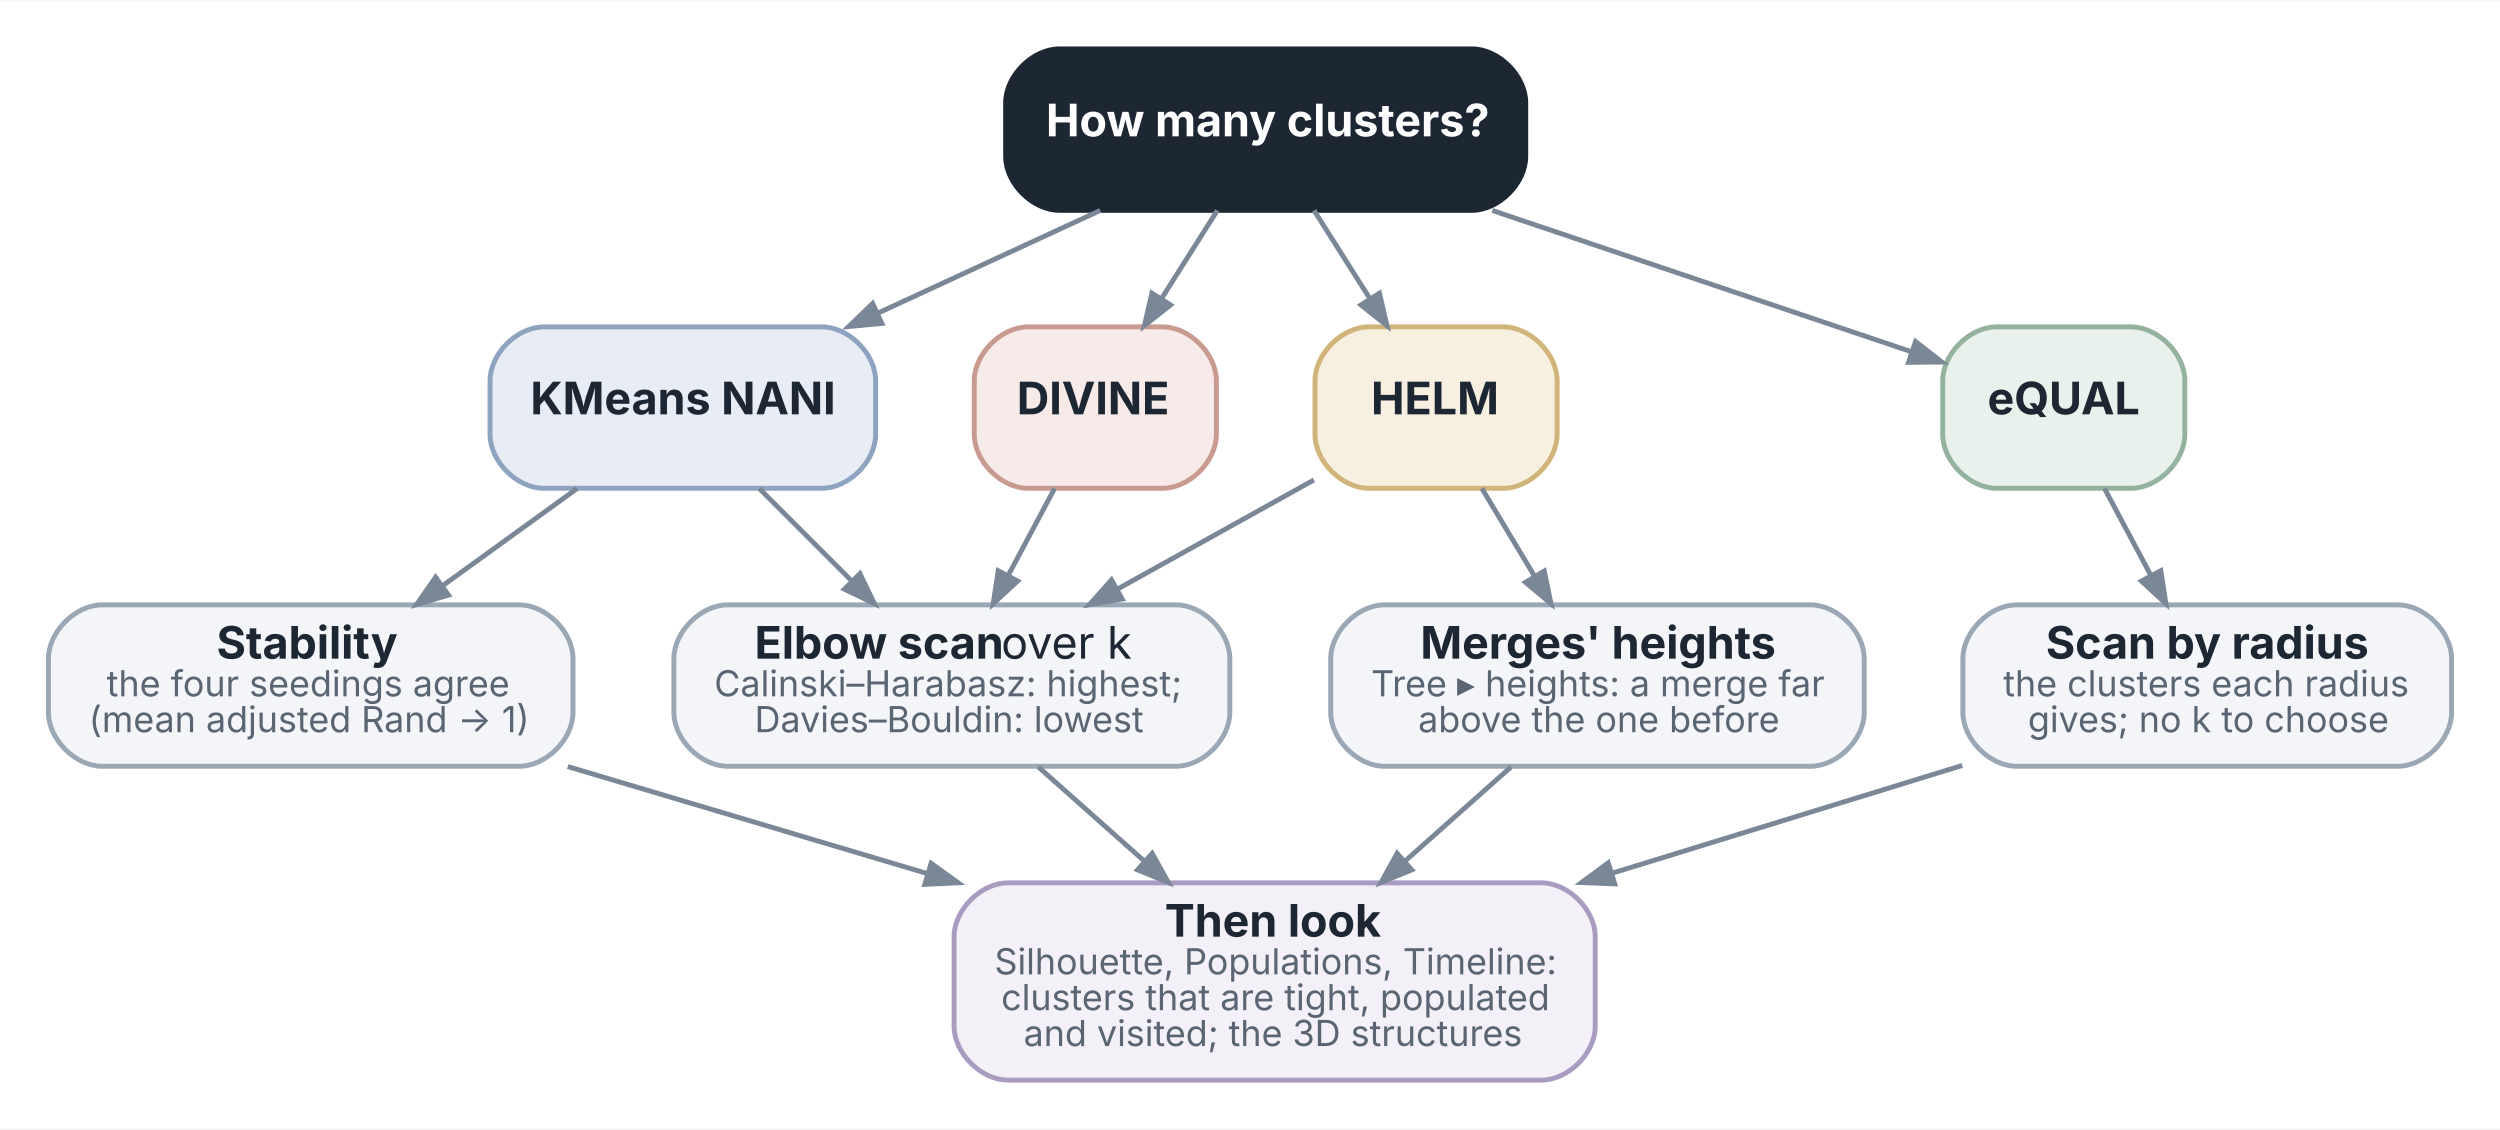
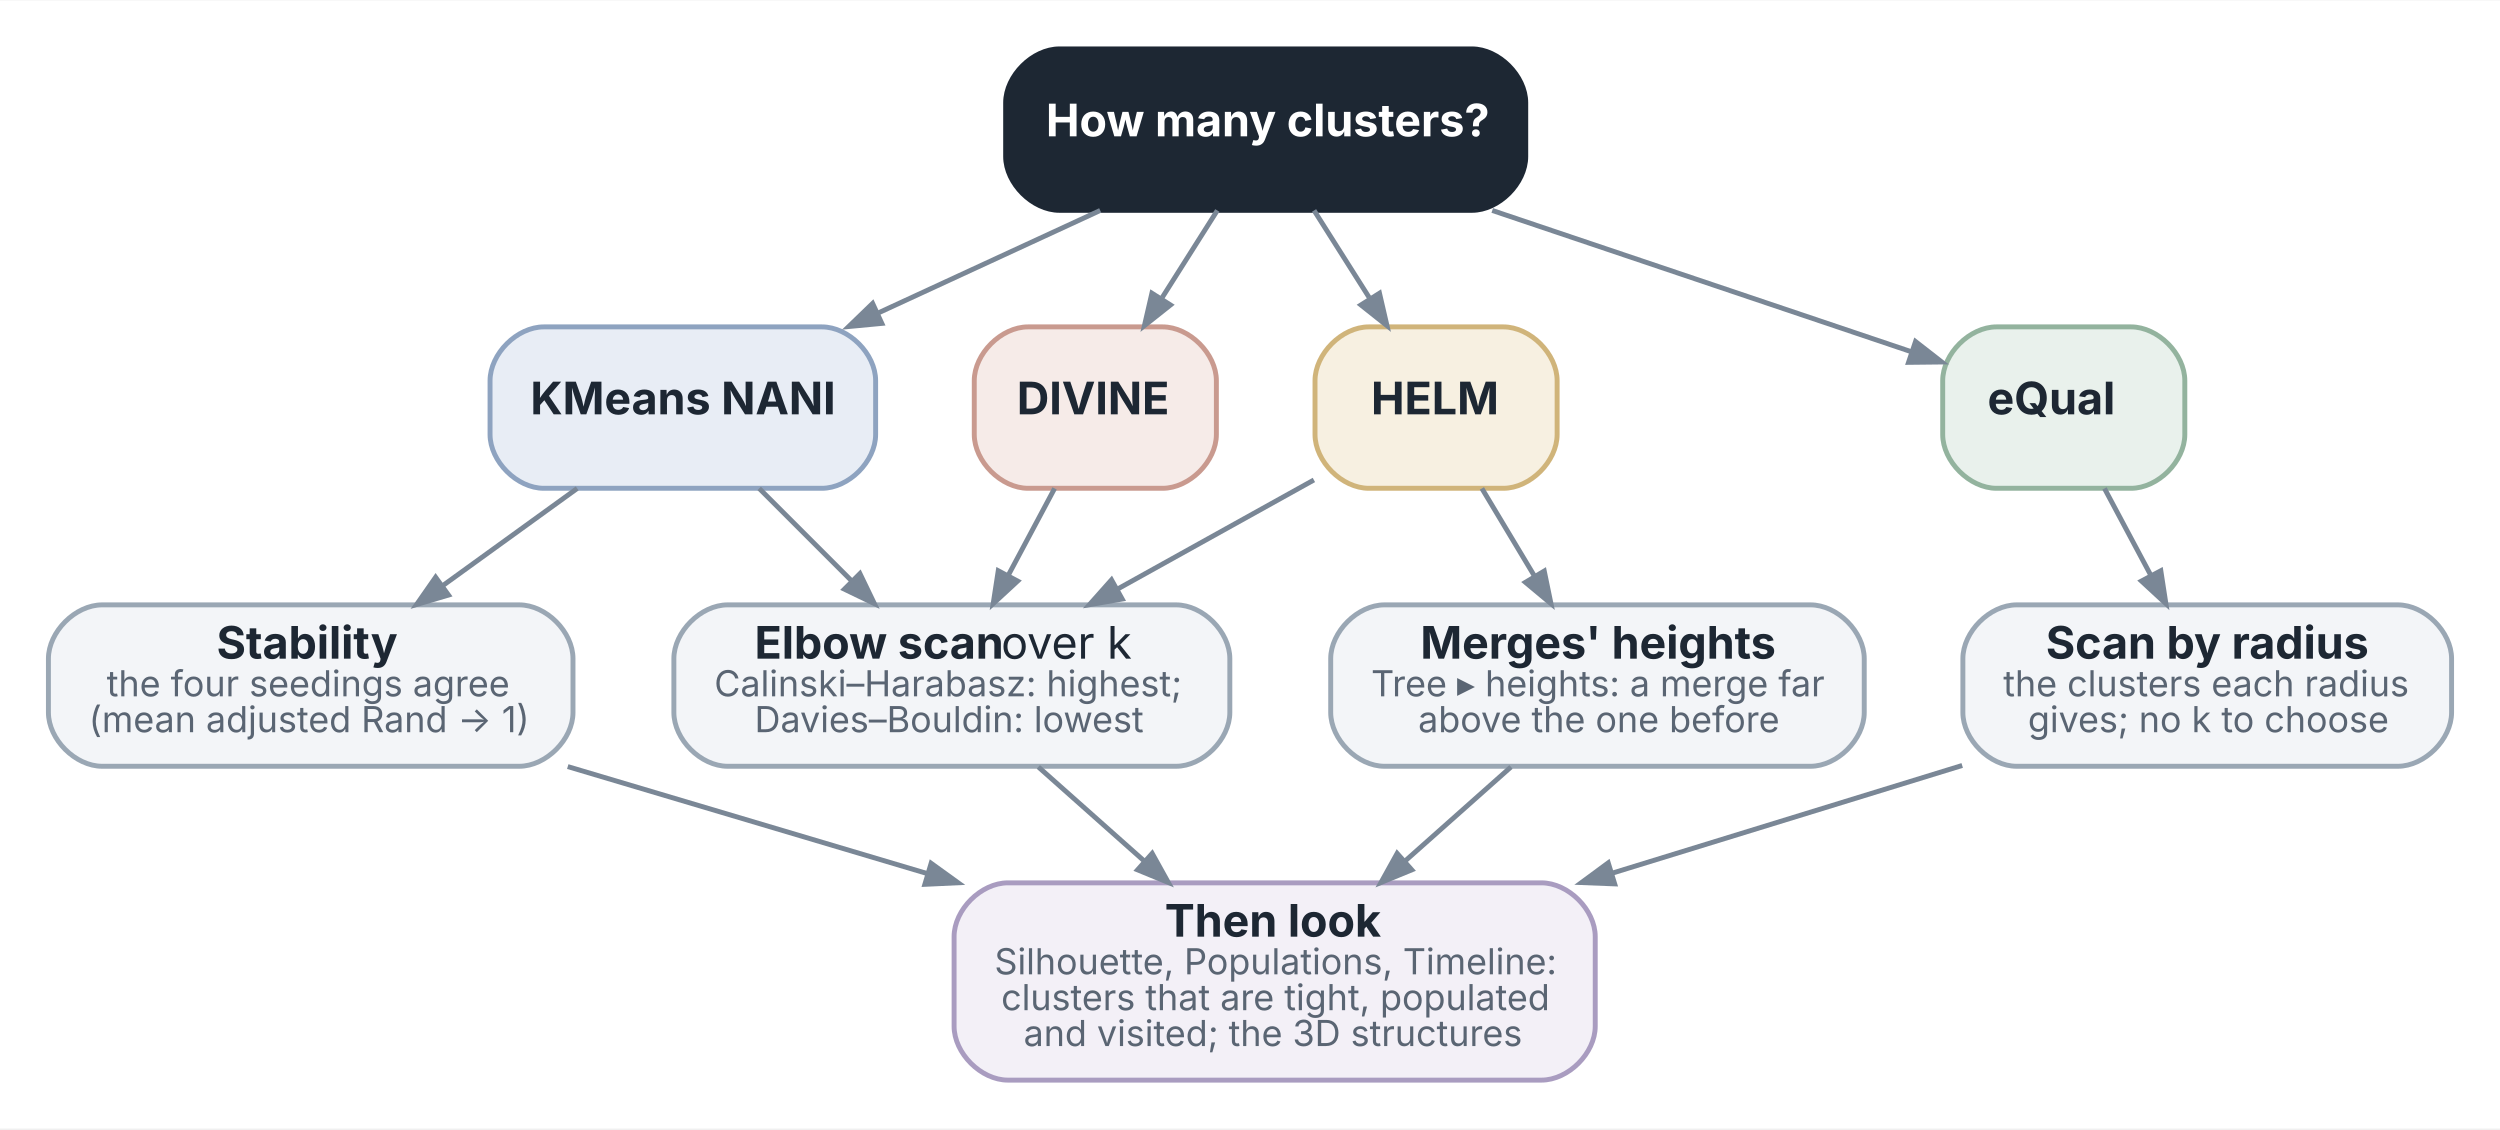
<svg xmlns="http://www.w3.org/2000/svg" width="558pt" height="252pt" viewBox="0.00 0.00 557.60 251.60">
  <g id="graph0" class="graph" transform="scale(1 1) rotate(0) translate(10.8 240.8)">
    <polygon fill="white" stroke="transparent" points="-10.8,10.8 -10.8,-240.8 546.8,-240.8 546.8,10.8 -10.8,10.8" />
    <g id="node1" class="node">
      <path fill="#1d2733" stroke="#1d2733" stroke-width="1.1" d="M317.5,-230C317.5,-230 225.5,-230 225.5,-230 219.5,-230 213.5,-224 213.5,-218 213.5,-218 213.5,-206 213.5,-206 213.5,-200 219.5,-194 225.5,-194 225.5,-194 317.5,-194 317.5,-194 323.5,-194 329.5,-200 329.5,-206 329.5,-206 329.5,-218 329.5,-218 329.5,-224 323.5,-230 317.5,-230" />
      <text text-anchor="start" x="222.5" y="-210.5" font-family="Inter" font-weight="bold" font-size="10.00" fill="white">How many clusters?</text>
    </g>
    <g id="node2" class="node">
      <path fill="#e8edf5" stroke="#8ea3c0" stroke-width="1.1" d="M172.5,-168C172.5,-168 110.5,-168 110.5,-168 104.5,-168 98.5,-162 98.5,-156 98.5,-156 98.5,-144 98.5,-144 98.5,-138 104.5,-132 110.5,-132 110.5,-132 172.5,-132 172.5,-132 178.5,-132 184.5,-138 184.5,-144 184.5,-144 184.5,-156 184.5,-156 184.5,-162 178.5,-168 172.5,-168" />
      <text text-anchor="start" x="107.5" y="-148.5" font-family="Inter" font-weight="bold" font-size="10.00" fill="#1d2733">KMeans NANI</text>
    </g>
    <g id="edge1" class="edge">
      <path fill="none" stroke="#7a8796" stroke-width="1.1" d="M234.59,-193.97C219.23,-186.87 201.26,-178.58 185.23,-171.18" />
      <polygon fill="#7a8796" stroke="#7a8796" stroke-width="1.1" points="185.88,-168.78 178.5,-168.08 183.83,-173.23 185.88,-168.78" />
    </g>
    <g id="node3" class="node">
      <path fill="#f6ebe8" stroke="#c99a8f" stroke-width="1.1" d="M248.5,-168C248.5,-168 218.5,-168 218.5,-168 212.5,-168 206.5,-162 206.5,-156 206.5,-156 206.5,-144 206.5,-144 206.5,-138 212.5,-132 218.5,-132 218.5,-132 248.5,-132 248.5,-132 254.5,-132 260.5,-138 260.5,-144 260.5,-144 260.5,-156 260.5,-156 260.5,-162 254.5,-168 248.5,-168" />
      <text text-anchor="start" x="216" y="-148.5" font-family="Inter" font-weight="bold" font-size="10.00" fill="#1d2733">DIVINE</text>
    </g>
    <g id="edge2" class="edge">
      <path fill="none" stroke="#7a8796" stroke-width="1.1" d="M260.71,-193.97C256.89,-187.94 252.53,-181.05 248.43,-174.57" />
      <polygon fill="#7a8796" stroke="#7a8796" stroke-width="1.1" points="250.26,-172.89 244.45,-168.28 246.12,-175.51 250.26,-172.89" />
    </g>
    <g id="node4" class="node">
      <path fill="#f7f0e1" stroke="#d0b47a" stroke-width="1.1" d="M324.5,-168C324.5,-168 294.5,-168 294.5,-168 288.5,-168 282.5,-162 282.5,-156 282.5,-156 282.5,-144 282.5,-144 282.5,-138 288.5,-132 294.5,-132 294.5,-132 324.5,-132 324.5,-132 330.5,-132 336.5,-138 336.5,-144 336.5,-144 336.5,-156 336.5,-156 336.5,-162 330.5,-168 324.5,-168" />
      <text text-anchor="start" x="295" y="-148.5" font-family="Inter" font-weight="bold" font-size="10.00" fill="#1d2733">HELM</text>
    </g>
    <g id="edge3" class="edge">
      <path fill="none" stroke="#7a8796" stroke-width="1.1" d="M282.29,-193.97C286.11,-187.94 290.47,-181.05 294.57,-174.57" />
      <polygon fill="#7a8796" stroke="#7a8796" stroke-width="1.1" points="296.88,-175.51 298.55,-168.28 292.74,-172.89 296.88,-175.51" />
    </g>
    <g id="node5" class="node">
      <path fill="#e9f1ec" stroke="#93b39e" stroke-width="1.1" d="M464.5,-168C464.5,-168 434.5,-168 434.5,-168 428.5,-168 422.5,-162 422.5,-156 422.5,-156 422.5,-144 422.5,-144 422.5,-138 428.5,-132 434.5,-132 434.5,-132 464.5,-132 464.5,-132 470.5,-132 476.5,-138 476.5,-144 476.5,-144 476.5,-156 476.5,-156 476.5,-162 470.5,-168 464.5,-168" />
-       <text text-anchor="start" x="432.5" y="-148.5" font-family="Inter" font-weight="bold" font-size="10.00" fill="#1d2733">eQUAL</text>
+       <text text-anchor="start" x="432.5" y="-148.5" font-family="Inter" font-weight="bold" font-size="10.00" fill="#1d2733">eQual</text>
    </g>
    <g id="edge4" class="edge">
      <path fill="none" stroke="#7a8796" stroke-width="1.1" d="M322.03,-193.97C351.94,-183.89 389.03,-171.38 415.47,-162.47" />
      <polygon fill="#7a8796" stroke="#7a8796" stroke-width="1.1" points="416.44,-164.73 422.29,-160.17 414.88,-160.09 416.44,-164.73" />
    </g>
    <g id="node6" class="node">
      <path fill="#f3f5f8" stroke="#9aa7b4" stroke-width="1.1" d="M251.5,-106C251.5,-106 151.5,-106 151.5,-106 145.5,-106 139.5,-100 139.5,-94 139.5,-94 139.5,-82 139.5,-82 139.5,-76 145.5,-70 151.5,-70 151.5,-70 251.5,-70 251.5,-70 257.5,-70 263.5,-76 263.5,-82 263.5,-82 263.5,-94 263.5,-94 263.5,-100 257.5,-106 251.5,-106" />
      <text text-anchor="start" x="157.5" y="-94" font-family="Inter" font-weight="bold" font-size="10.00" fill="#1d2733">Elbow scan</text>
      <text text-anchor="start" x="212.5" y="-94" font-family="Inter" font-size="10.00" fill="#1d2733"> over k</text>
      <text text-anchor="start" x="148.5" y="-85.6" font-family="Inter" font-size="8.00" fill="#5a6573">Calinski–Harabasz: highest;</text>
      <text text-anchor="start" x="157.5" y="-77.6" font-family="Inter" font-size="8.00" fill="#5a6573">Davies–Bouldin: lowest</text>
    </g>
    <g id="edge5" class="edge">
      <path fill="none" stroke="#7a8796" stroke-width="1.1" d="M158.53,-131.97C164.94,-125.56 172.32,-118.18 179.14,-111.36" />
      <polygon fill="#7a8796" stroke="#7a8796" stroke-width="1.1" points="181,-112.97 184.22,-106.28 177.53,-109.5 181,-112.97" />
    </g>
    <g id="node7" class="node">
      <path fill="#f3f5f8" stroke="#9aa7b4" stroke-width="1.1" d="M105,-106C105,-106 12,-106 12,-106 6,-106 0,-100 0,-94 0,-94 0,-82 0,-82 0,-76 6,-70 12,-70 12,-70 105,-70 105,-70 111,-70 117,-76 117,-82 117,-82 117,-94 117,-94 117,-100 111,-106 105,-106" />
      <text text-anchor="start" x="37.5" y="-94" font-family="Inter" font-weight="bold" font-size="10.00" fill="#1d2733">Stability</text>
      <text text-anchor="start" x="13" y="-85.6" font-family="Inter" font-size="8.00" fill="#5a6573">the four seedings agree</text>
      <text text-anchor="start" x="9" y="-77.6" font-family="Inter" font-size="8.00" fill="#5a6573">(mean adjusted Rand → 1)</text>
    </g>
    <g id="edge6" class="edge">
      <path fill="none" stroke="#7a8796" stroke-width="1.1" d="M117.94,-131.97C108.56,-125.19 97.68,-117.32 87.8,-110.18" />
      <polygon fill="#7a8796" stroke="#7a8796" stroke-width="1.1" points="89.23,-108.19 82.12,-106.08 86.36,-112.16 89.23,-108.19" />
    </g>
    <g id="edge7" class="edge">
      <path fill="none" stroke="#7a8796" stroke-width="1.1" d="M224.42,-131.97C221.2,-125.94 217.52,-119.05 214.07,-112.57" />
      <polygon fill="#7a8796" stroke="#7a8796" stroke-width="1.1" points="216.17,-111.31 210.72,-106.28 211.85,-113.61 216.17,-111.31" />
    </g>
    <g id="edge8" class="edge">
      <path fill="none" stroke="#7a8796" stroke-width="1.1" d="M282.25,-133.86C269.02,-126.51 252.94,-117.58 238.62,-109.62" />
      <polygon fill="#7a8796" stroke="#7a8796" stroke-width="1.1" points="239.49,-107.3 232.18,-106.04 237.11,-111.58 239.49,-107.3" />
    </g>
    <g id="node8" class="node">
      <path fill="#f3f5f8" stroke="#9aa7b4" stroke-width="1.1" d="M393,-106C393,-106 298,-106 298,-106 292,-106 286,-100 286,-94 286,-94 286,-82 286,-82 286,-76 292,-70 298,-70 298,-70 393,-70 393,-70 399,-70 405,-76 405,-82 405,-82 405,-94 405,-94 405,-100 399,-106 393,-106" />
      <text text-anchor="start" x="306" y="-94" font-family="Inter" font-weight="bold" font-size="10.00" fill="#1d2733">Merges' heights</text>
      <text text-anchor="start" x="295" y="-85.6" font-family="Inter" font-size="8.00" fill="#5a6573">Tree ▸ heights: a merge far</text>
      <text text-anchor="start" x="305.5" y="-77.6" font-family="Inter" font-size="8.00" fill="#5a6573">above the one before</text>
    </g>
    <g id="edge9" class="edge">
      <path fill="none" stroke="#7a8796" stroke-width="1.1" d="M319.72,-131.97C323.34,-125.94 327.47,-119.05 331.36,-112.57" />
      <polygon fill="#7a8796" stroke="#7a8796" stroke-width="1.1" points="333.63,-113.55 335.13,-106.28 329.43,-111.03 333.63,-113.55" />
    </g>
    <g id="node9" class="node">
      <path fill="#f3f5f8" stroke="#9aa7b4" stroke-width="1.1" d="M524,-106C524,-106 439,-106 439,-106 433,-106 427,-100 427,-94 427,-94 427,-82 427,-82 427,-76 433,-70 439,-70 439,-70 524,-70 524,-70 530,-70 536,-76 536,-82 536,-82 536,-94 536,-94 536,-100 530,-106 524,-106" />
      <text text-anchor="start" x="445.5" y="-94" font-family="Inter" font-weight="bold" font-size="10.00" fill="#1d2733">Scan by radius</text>
      <text text-anchor="start" x="436" y="-85.6" font-family="Inter" font-size="8.00" fill="#5a6573">the clusters each radius</text>
      <text text-anchor="start" x="441.5" y="-77.6" font-family="Inter" font-size="8.00" fill="#5a6573">gives; no k to choose</text>
    </g>
    <g id="edge10" class="edge">
      <path fill="none" stroke="#7a8796" stroke-width="1.1" d="M458.58,-131.97C461.8,-125.94 465.48,-119.05 468.93,-112.57" />
      <polygon fill="#7a8796" stroke="#7a8796" stroke-width="1.1" points="471.15,-113.61 472.28,-106.28 466.83,-111.31 471.15,-113.61" />
    </g>
    <g id="node10" class="node">
      <path fill="#f3f0f7" stroke="#a99cc0" stroke-width="1.1" d="M333,-44C333,-44 214,-44 214,-44 208,-44 202,-38 202,-32 202,-32 202,-12 202,-12 202,-6 208,0 214,0 214,0 333,0 333,0 339,0 345,-6 345,-12 345,-12 345,-32 345,-32 345,-38 339,-44 333,-44" />
      <text text-anchor="start" x="249" y="-32" font-family="Inter" font-weight="bold" font-size="10.00" fill="#1d2733">Then look</text>
      <text text-anchor="start" x="211" y="-23.6" font-family="Inter" font-size="8.00" fill="#5a6573">Silhouette, Populations, Timeline:</text>
      <text text-anchor="start" x="212.5" y="-15.6" font-family="Inter" font-size="8.00" fill="#5a6573">clusters that are tight, populated</text>
      <text text-anchor="start" x="217.5" y="-7.6" font-family="Inter" font-size="8.00" fill="#5a6573">and visited; the 3D structures</text>
    </g>
    <g id="edge11" class="edge">
      <path fill="none" stroke="#7a8796" stroke-width="1.1" d="M220.79,-69.85C228.04,-63.41 236.44,-55.94 244.38,-48.89" />
      <polygon fill="#7a8796" stroke="#7a8796" stroke-width="1.1" points="246.18,-50.57 249.78,-44.08 242.92,-46.9 246.18,-50.57" />
    </g>
    <g id="edge12" class="edge">
      <path fill="none" stroke="#7a8796" stroke-width="1.1" d="M115.83,-69.93C140.38,-62.62 169.44,-53.98 195.87,-46.11" />
      <polygon fill="#7a8796" stroke="#7a8796" stroke-width="1.1" points="196.88,-48.36 202.89,-44.02 195.48,-43.67 196.88,-48.36" />
    </g>
    <g id="edge13" class="edge">
      <path fill="none" stroke="#7a8796" stroke-width="1.1" d="M326.21,-69.85C318.96,-63.41 310.56,-55.94 302.62,-48.89" />
      <polygon fill="#7a8796" stroke="#7a8796" stroke-width="1.1" points="304.08,-46.9 297.22,-44.08 300.82,-50.57 304.08,-46.9" />
    </g>
    <g id="edge14" class="edge">
      <path fill="none" stroke="#7a8796" stroke-width="1.1" d="M426.85,-70.18C402.98,-62.84 374.6,-54.11 348.79,-46.16" />
      <polygon fill="#7a8796" stroke="#7a8796" stroke-width="1.1" points="349.34,-43.77 341.93,-44.06 347.9,-48.46 349.34,-43.77" />
    </g>
  </g>
</svg>
